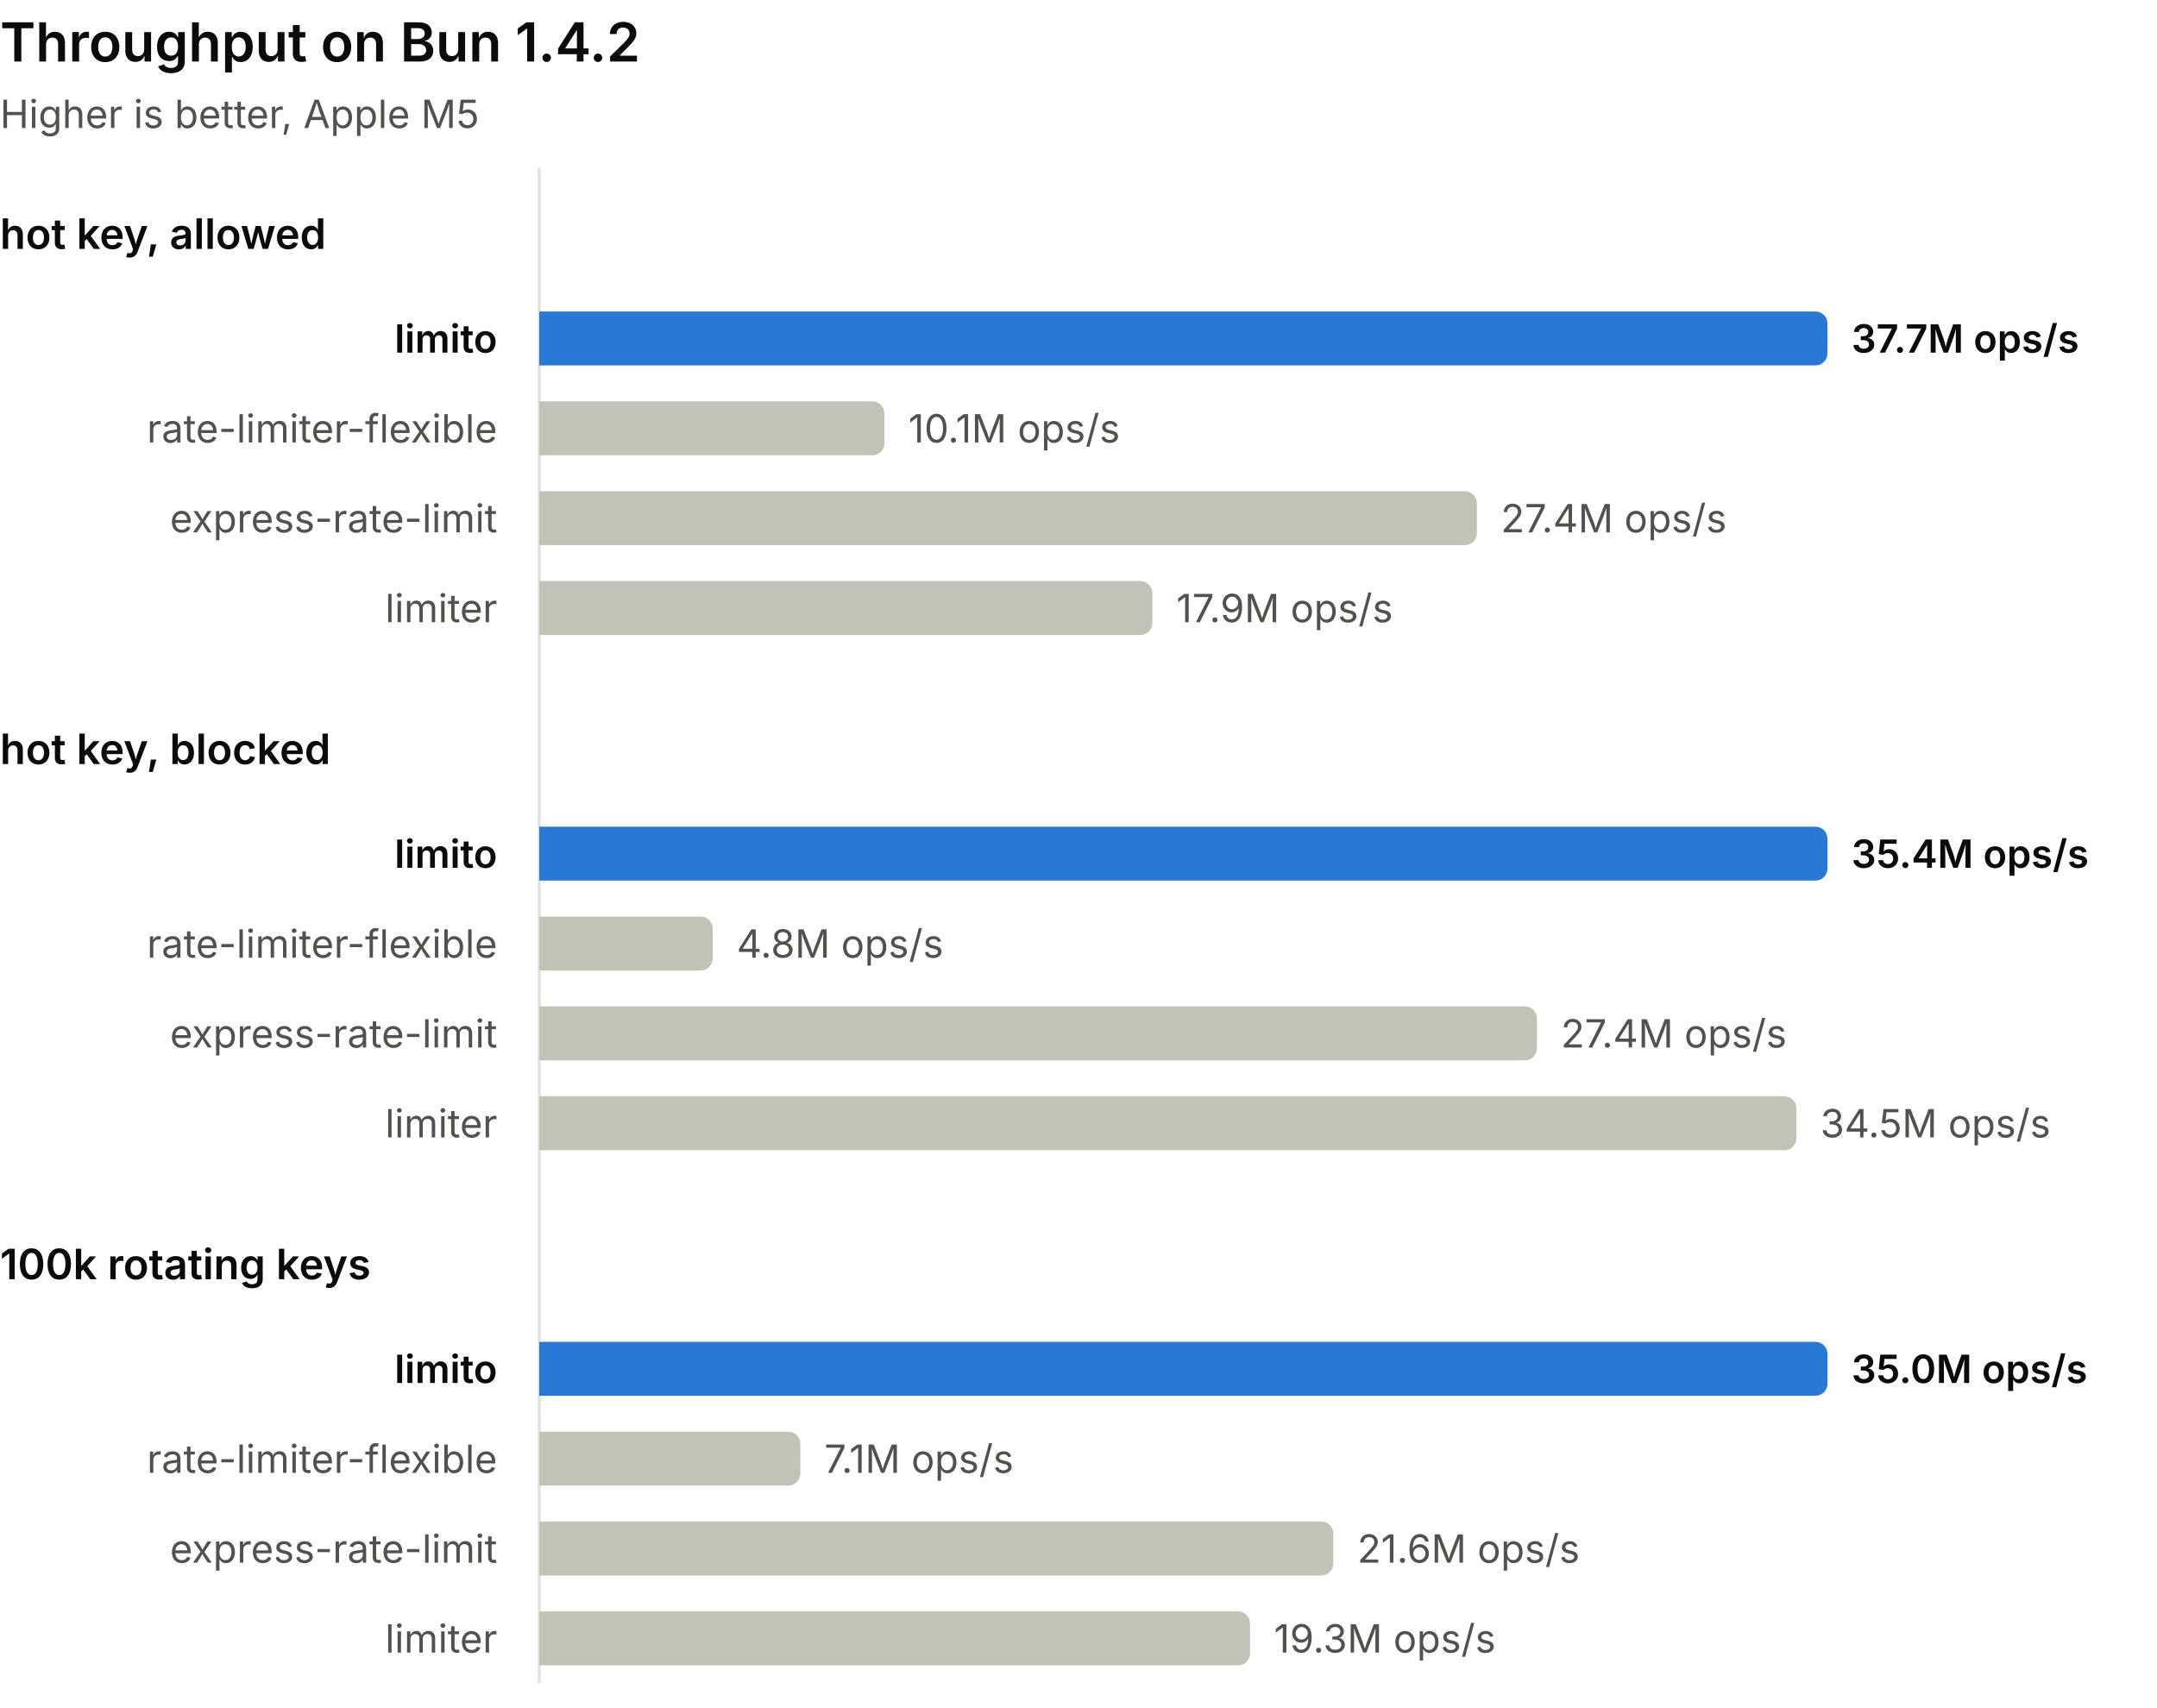
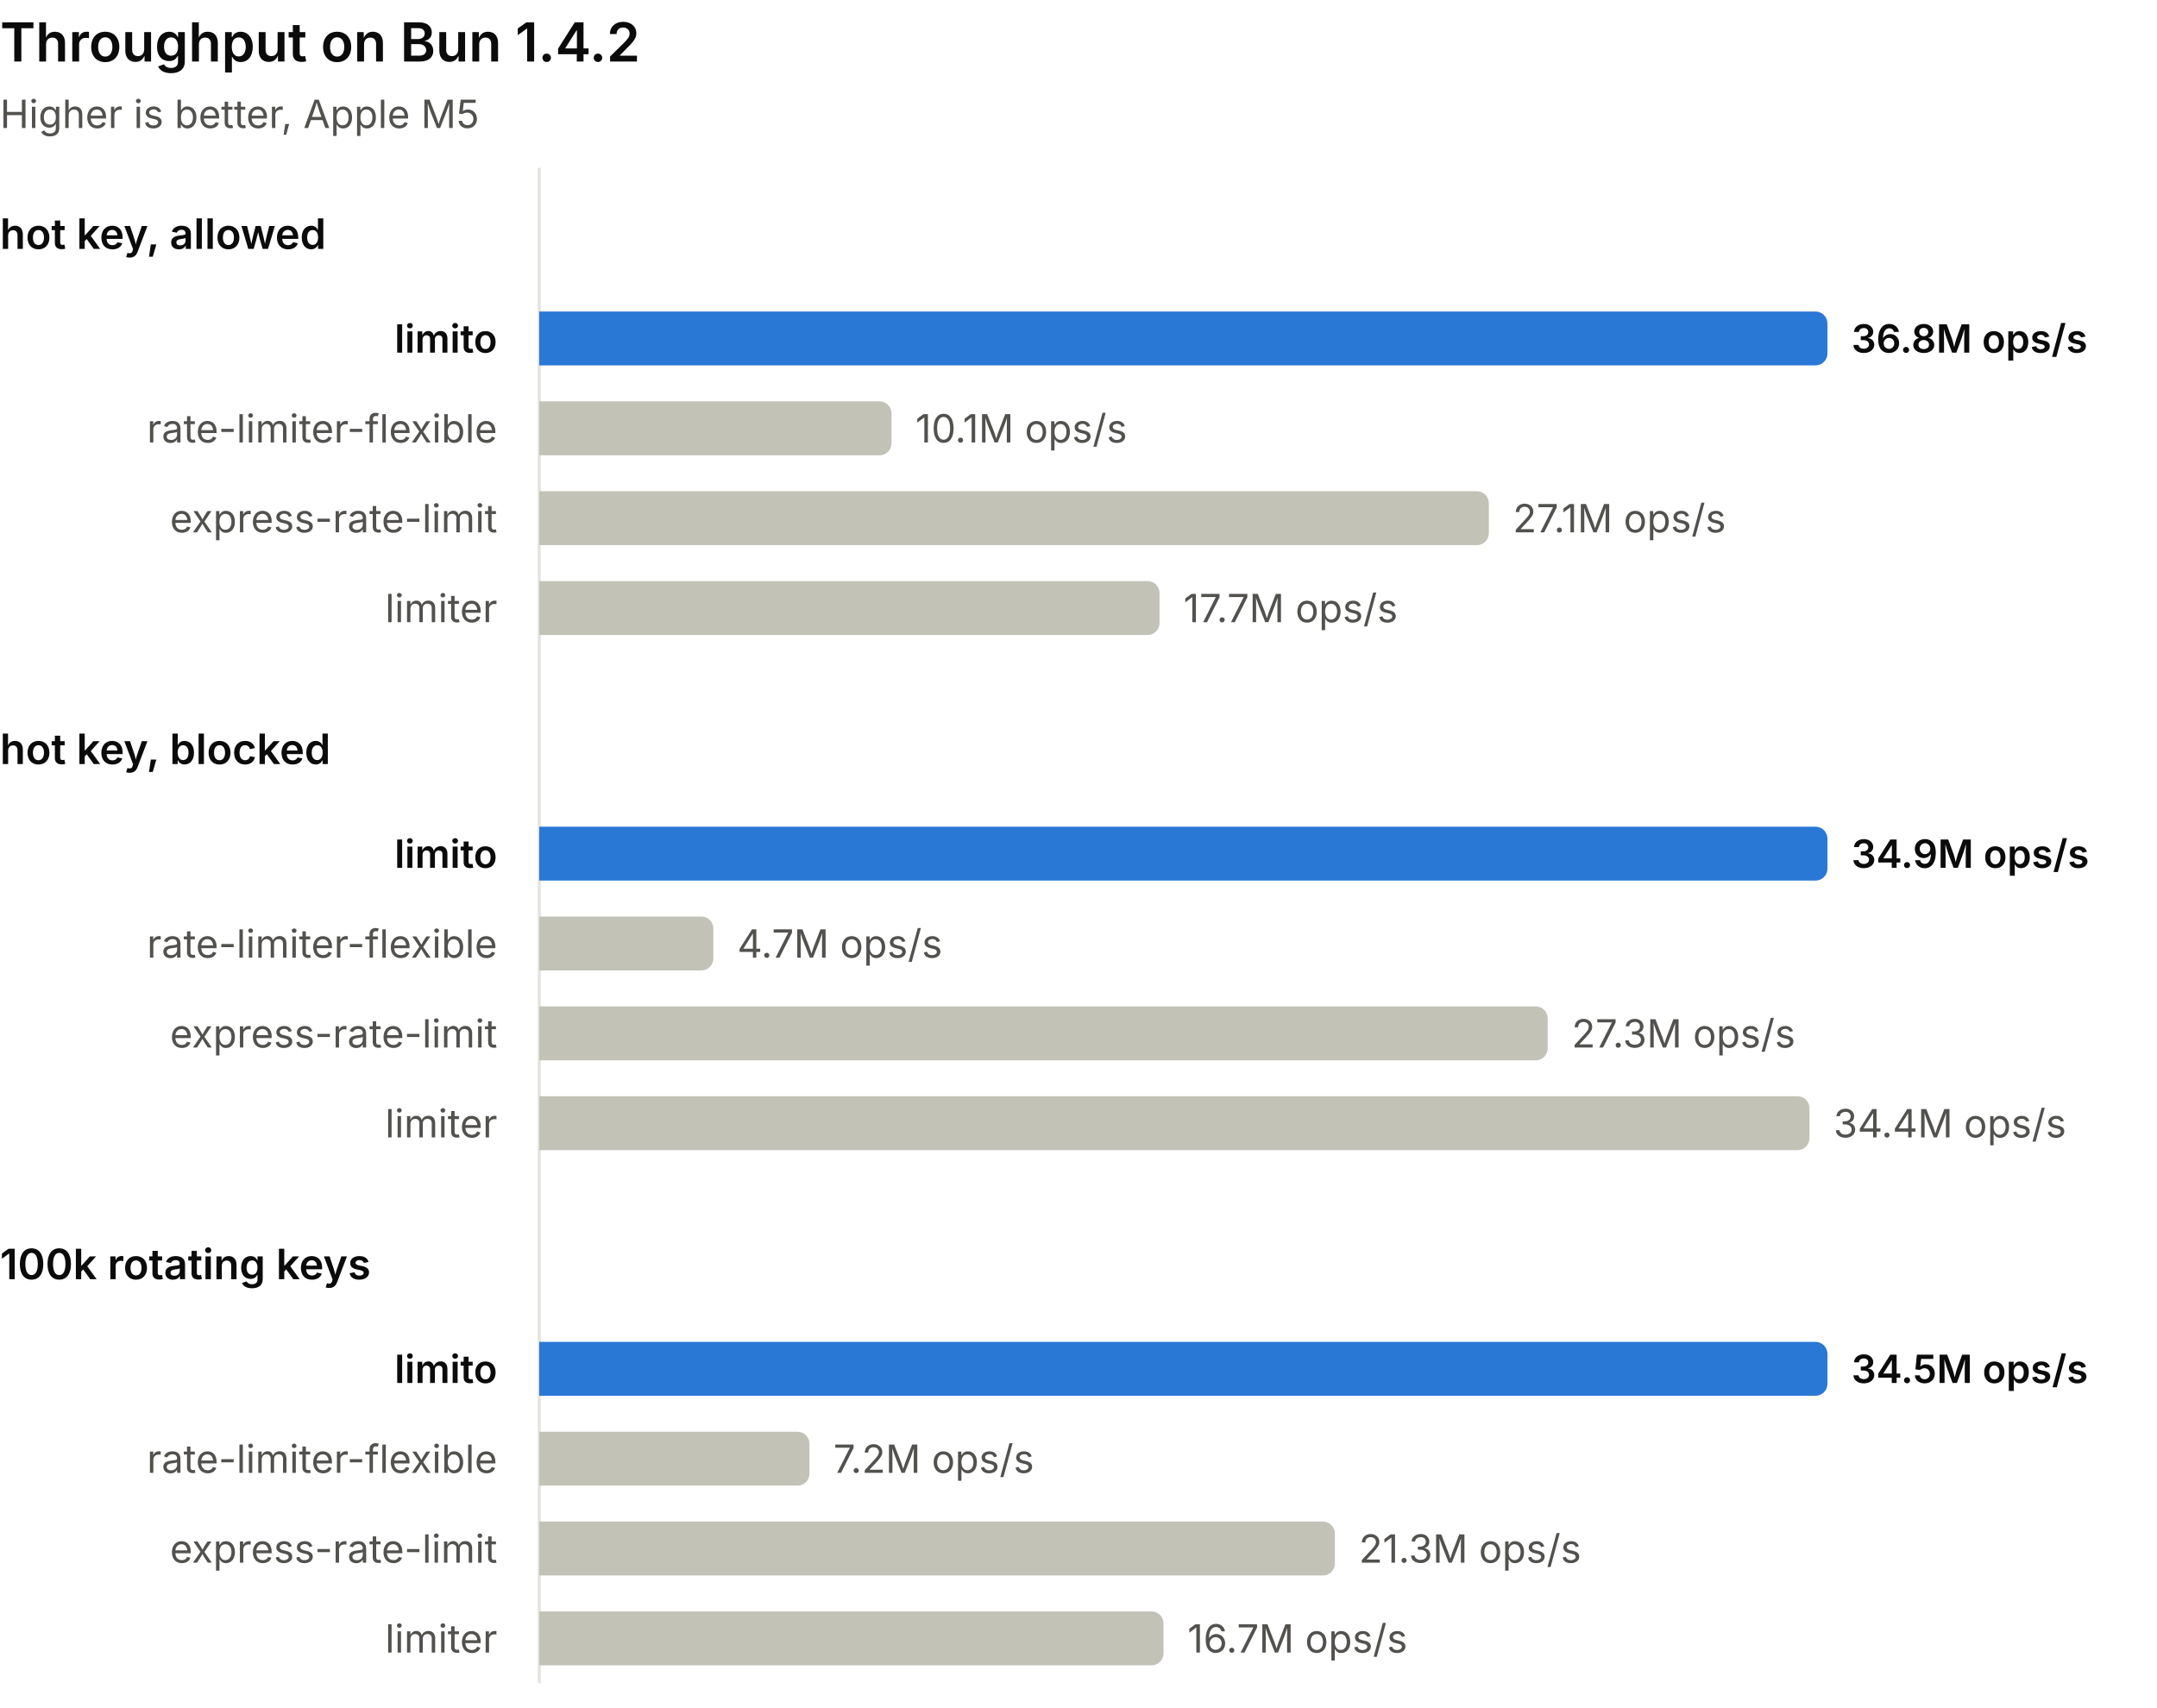
<svg xmlns="http://www.w3.org/2000/svg" width="720" height="570" viewBox="0 0 720 570" font-family="ui-sans-serif,system-ui,-apple-system,'Segoe UI',sans-serif">
  <style>
text{dominant-baseline:central;fill:#52514e;font-size:13px}
.t{fill:#0b0b0b;font-size:18px;font-weight:600}
.n{font-size:13px}
.h{fill:#0b0b0b;font-size:14px;font-weight:600}
.v{font-variant-numeric:tabular-nums}
.me{fill:#0b0b0b;font-weight:600}
</style>
  <text x="0" y="14" class="t">Throughput on Bun 1.4.2</text>
  <text x="0" y="38" class="n">Higher is better, Apple M5</text>
  <line x1="180" x2="180" y1="56" y2="562" stroke="#e4e3df" />
  <text x="0" y="78" class="h">hot key, allowed</text>
  <text x="166" y="113" class="l me" text-anchor="end">limito</text>
  <path d="M180 104h426a4 4 0 0 1 4 4v10a4 4 0 0 1-4 4h-426z" fill="#2a78d6" />
-   <text x="618" y="113" class="v me">37.7M ops/s</text>
+   <text x="618" y="113" class="v me">36.8M ops/s</text>
  <text x="166" y="143" class="l" text-anchor="end">rate-limiter-flexible</text>
-   <path d="M180 134h111.22a4 4 0 0 1 4 4v10a4 4 0 0 1-4 4h-111.22z" fill="#c3c2b7" />
-   <text x="303.22" y="143" class="v">10.1M ops/s</text>
+   <path d="M180 134h113.589a4 4 0 0 1 4 4v10a4 4 0 0 1-4 4h-113.589z" fill="#c3c2b7" />
+   <text x="305.589" y="143" class="v">10.1M ops/s</text>
  <text x="166" y="173" class="l" text-anchor="end">express-rate-limit</text>
-   <path d="M180 164h308.969a4 4 0 0 1 4 4v10a4 4 0 0 1-4 4h-308.969z" fill="#c3c2b7" />
-   <text x="500.969" y="173" class="v">27.4M ops/s</text>
+   <path d="M180 164h312.971a4 4 0 0 1 4 4v10a4 4 0 0 1-4 4h-312.971z" fill="#c3c2b7" />
+   <text x="504.971" y="173" class="v">27.1M ops/s</text>
  <text x="166" y="203" class="l" text-anchor="end">limiter</text>
-   <path d="M180 194h200.648a4 4 0 0 1 4 4v10a4 4 0 0 1-4 4h-200.648z" fill="#c3c2b7" />
-   <text x="392.648" y="203" class="v">17.9M ops/s</text>
+   <path d="M180 194h203.049a4 4 0 0 1 4 4v10a4 4 0 0 1-4 4h-203.049z" fill="#c3c2b7" />
+   <text x="395.049" y="203" class="v">17.7M ops/s</text>
  <text x="0" y="250" class="h">hot key, blocked</text>
  <text x="166" y="285" class="l me" text-anchor="end">limito</text>
  <path d="M180 276h426a4 4 0 0 1 4 4v10a4 4 0 0 1-4 4h-426z" fill="#2a78d6" />
-   <text x="618" y="285" class="v me">35.4M ops/s</text>
+   <text x="618" y="285" class="v me">34.9M ops/s</text>
  <text x="166" y="315" class="l" text-anchor="end">rate-limiter-flexible</text>
-   <path d="M180 306h53.896a4 4 0 0 1 4 4v10a4 4 0 0 1-4 4h-53.896z" fill="#c3c2b7" />
-   <text x="245.896" y="315" class="v">4.8M ops/s</text>
+   <path d="M180 306h54.107a4 4 0 0 1 4 4v10a4 4 0 0 1-4 4h-54.107z" fill="#c3c2b7" />
+   <text x="246.107" y="315" class="v">4.7M ops/s</text>
  <text x="166" y="345" class="l" text-anchor="end">express-rate-limit</text>
-   <path d="M180 336h329.018a4 4 0 0 1 4 4v10a4 4 0 0 1-4 4h-329.018z" fill="#c3c2b7" />
-   <text x="521.018" y="345" class="v">27.4M ops/s</text>
+   <path d="M180 336h332.623a4 4 0 0 1 4 4v10a4 4 0 0 1-4 4h-332.623z" fill="#c3c2b7" />
+   <text x="524.623" y="345" class="v">27.3M ops/s</text>
  <text x="166" y="375" class="l" text-anchor="end">limiter</text>
-   <path d="M180 366h415.635a4 4 0 0 1 4 4v10a4 4 0 0 1-4 4h-415.635z" fill="#c3c2b7" />
-   <text x="607.635" y="375" class="v">34.5M ops/s</text>
+   <path d="M180 366h420a4 4 0 0 1 4 4v10a4 4 0 0 1-4 4h-420z" fill="#c3c2b7" />
+   <text x="612" y="375" class="v">34.4M ops/s</text>
  <text x="0" y="422" class="h">100k rotating keys</text>
  <text x="166" y="457" class="l me" text-anchor="end">limito</text>
  <path d="M180 448h426a4 4 0 0 1 4 4v10a4 4 0 0 1-4 4h-426z" fill="#2a78d6" />
-   <text x="618" y="457" class="v me">35.0M ops/s</text>
+   <text x="618" y="457" class="v me">34.5M ops/s</text>
  <text x="166" y="487" class="l" text-anchor="end">rate-limiter-flexible</text>
-   <path d="M180 478h83.136a4 4 0 0 1 4 4v10a4 4 0 0 1-4 4h-83.136z" fill="#c3c2b7" />
-   <text x="275.136" y="487" class="v">7.1M ops/s</text>
+   <path d="M180 478h86.188a4 4 0 0 1 4 4v10a4 4 0 0 1-4 4h-86.188z" fill="#c3c2b7" />
+   <text x="278.188" y="487" class="v">7.2M ops/s</text>
  <text x="166" y="517" class="l" text-anchor="end">express-rate-limit</text>
-   <path d="M180 508h261.055a4 4 0 0 1 4 4v10a4 4 0 0 1-4 4h-261.055z" fill="#c3c2b7" />
-   <text x="453.055" y="517" class="v">21.6M ops/s</text>
+   <path d="M180 508h261.583a4 4 0 0 1 4 4v10a4 4 0 0 1-4 4h-261.583z" fill="#c3c2b7" />
+   <text x="453.583" y="517" class="v">21.3M ops/s</text>
  <text x="166" y="547" class="l" text-anchor="end">limiter</text>
-   <path d="M180 538h233.25a4 4 0 0 1 4 4v10a4 4 0 0 1-4 4h-233.25z" fill="#c3c2b7" />
-   <text x="425.25" y="547" class="v">19.3M ops/s</text>
+   <path d="M180 538h204.383a4 4 0 0 1 4 4v10a4 4 0 0 1-4 4h-204.383z" fill="#c3c2b7" />
+   <text x="396.383" y="547" class="v">16.7M ops/s</text>
</svg>
